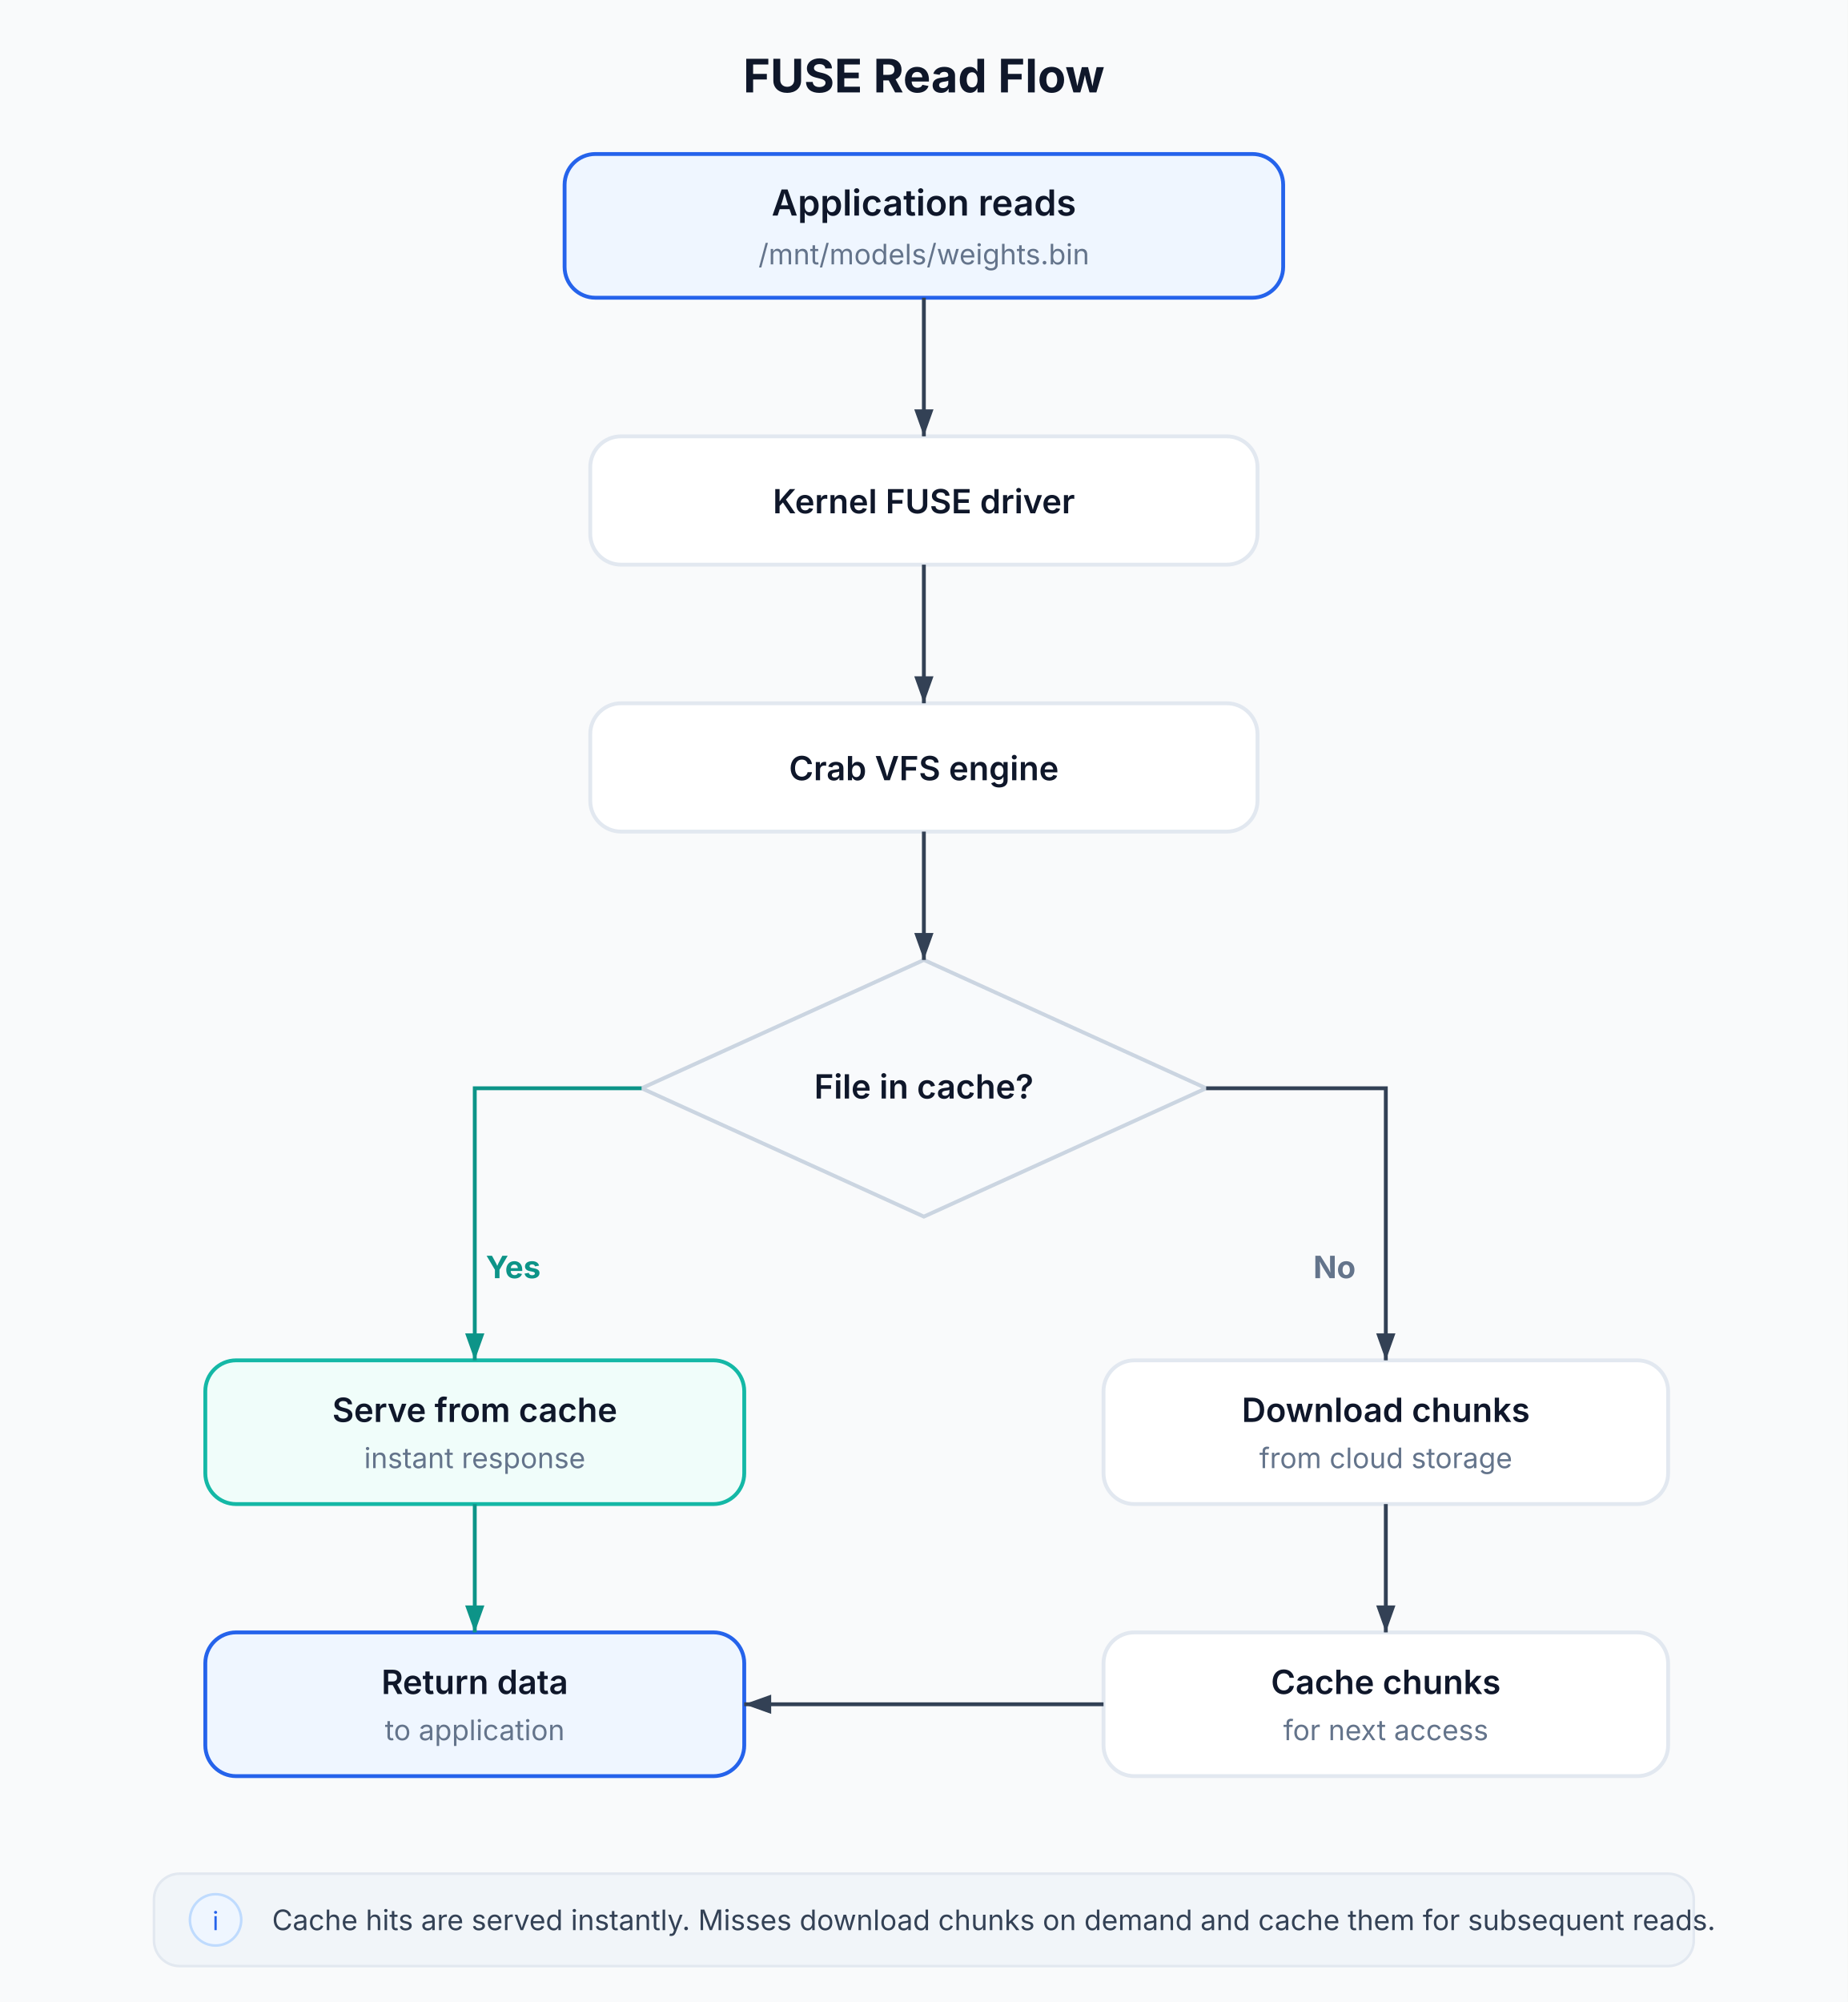
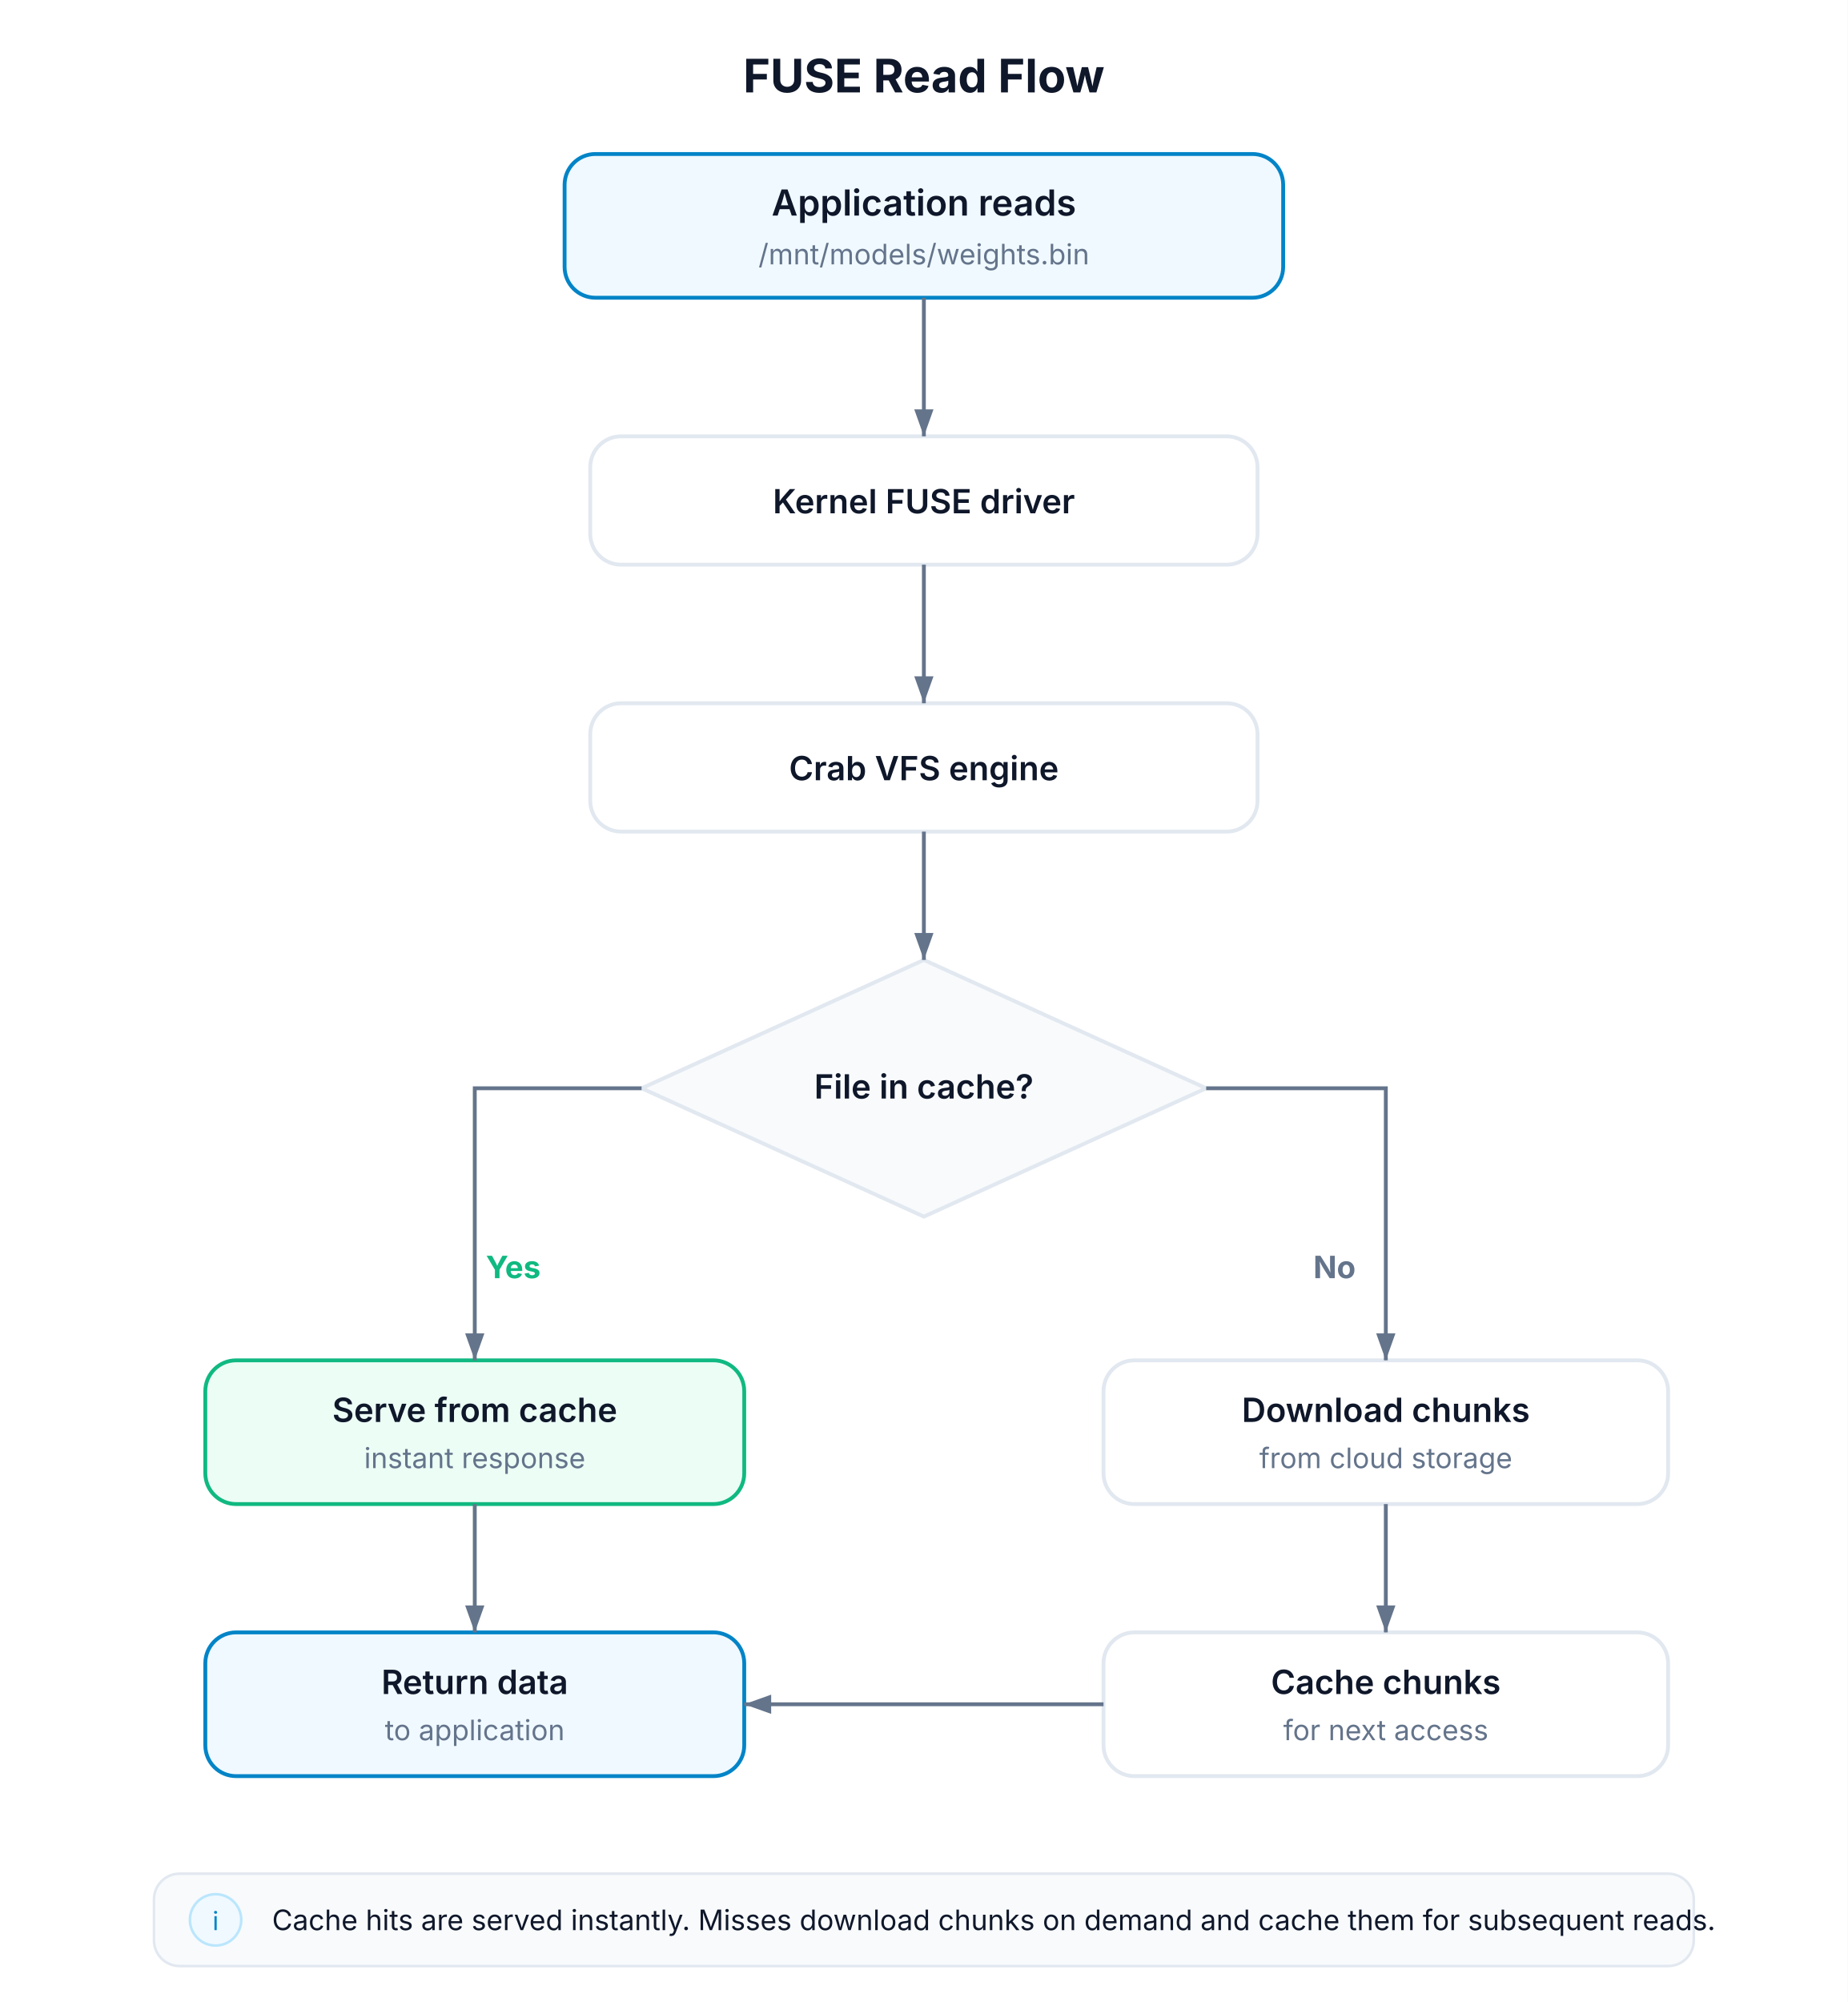
<svg xmlns="http://www.w3.org/2000/svg" viewBox="0 0 720 780" width="720" height="780">
  <defs>
    <marker id="arrow-solid" markerWidth="7" markerHeight="5" refX="7" refY="2.5" orient="auto">
-       <polygon points="0 0, 7 2.5, 0 5" fill="#334155" />
+       <polygon points="0 0, 7 2.5, 0 5" fill="#64748B" />
    </marker>
    <marker id="arrow-teal" markerWidth="7" markerHeight="5" refX="7" refY="2.5" orient="auto">
-       <polygon points="0 0, 7 2.5, 0 5" fill="#0D9488" />
+       <polygon points="0 0, 7 2.5, 0 5" fill="#64748B" />
    </marker>
  </defs>
  <g id="background">
-     <rect x="0" y="0" width="720" height="780" fill="#F9FAFB" />
+     <rect x="0" y="0" width="720" height="780" fill="#FFFFFF" />
  </g>
  <g id="containers">
  </g>
  <g id="nodes">
-     <rect x="220" y="60" width="280" height="56" rx="12" fill="#EFF6FF" stroke="#2563EB" stroke-width="1.5" />
+     <rect x="220" y="60" width="280" height="56" rx="12" fill="#F0F9FF" stroke="#0284C7" stroke-width="1.5" />
    <rect x="230" y="170" width="260" height="50" rx="12" fill="#FFFFFF" stroke="#E2E8F0" stroke-width="1.5" />
    <rect x="230" y="274" width="260" height="50" rx="12" fill="#FFFFFF" stroke="#E2E8F0" stroke-width="1.5" />
-     <polygon points="360,374 470,424 360,474 250,424" fill="#F8FAFC" stroke="#CBD5E1" stroke-width="1.5" />
-     <rect x="80" y="530" width="210" height="56" rx="12" fill="#F0FDFA" stroke="#14B8A6" stroke-width="1.5" />
+     <polygon points="360,374 470,424 360,474 250,424" fill="#F8FAFC" stroke="#E2E8F0" stroke-width="1.5" />
+     <rect x="80" y="530" width="210" height="56" rx="12" fill="#ECFDF5" stroke="#10B981" stroke-width="1.5" />
    <rect x="430" y="530" width="220" height="56" rx="12" fill="#FFFFFF" stroke="#E2E8F0" stroke-width="1.5" />
    <rect x="430" y="636" width="220" height="56" rx="12" fill="#FFFFFF" stroke="#E2E8F0" stroke-width="1.5" />
-     <rect x="80" y="636" width="210" height="56" rx="12" fill="#EFF6FF" stroke="#2563EB" stroke-width="1.5" />
+     <rect x="80" y="636" width="210" height="56" rx="12" fill="#F0F9FF" stroke="#0284C7" stroke-width="1.5" />
  </g>
  <g id="labels">
-     <text x="360" y="36" text-anchor="middle" font-family="Inter, -apple-system, sans-serif" font-size="18" font-weight="700" fill="#0F172A">FUSE Read Flow</text>
-     <text x="360" y="84" text-anchor="middle" font-family="Inter, -apple-system, sans-serif" font-size="14" font-weight="600" fill="#0F172A">Application reads</text>
-     <text x="360" y="103" text-anchor="middle" font-family="Inter, -apple-system, sans-serif" font-size="11" fill="#64748B">/mnt/models/weights.bin</text>
-     <text x="360" y="200" text-anchor="middle" font-family="Inter, -apple-system, sans-serif" font-size="13" font-weight="600" fill="#0F172A">Kernel FUSE driver</text>
-     <text x="360" y="304" text-anchor="middle" font-family="Inter, -apple-system, sans-serif" font-size="13" font-weight="600" fill="#0F172A">Crab VFS engine</text>
-     <text x="360" y="428" text-anchor="middle" font-family="Inter, -apple-system, sans-serif" font-size="13" font-weight="600" fill="#0F172A">File in cache?</text>
-     <text x="200" y="498" text-anchor="middle" font-family="Inter, -apple-system, sans-serif" font-size="12" font-weight="700" fill="#0D9488">Yes</text>
-     <text x="520" y="498" text-anchor="middle" font-family="Inter, -apple-system, sans-serif" font-size="12" font-weight="700" fill="#64748B">No</text>
-     <text x="185" y="554" text-anchor="middle" font-family="Inter, -apple-system, sans-serif" font-size="13" font-weight="600" fill="#0F172A">Serve from cache</text>
-     <text x="185" y="572" text-anchor="middle" font-family="Inter, -apple-system, sans-serif" font-size="11" fill="#64748B">instant response</text>
-     <text x="540" y="554" text-anchor="middle" font-family="Inter, -apple-system, sans-serif" font-size="13" font-weight="600" fill="#0F172A">Download chunks</text>
-     <text x="540" y="572" text-anchor="middle" font-family="Inter, -apple-system, sans-serif" font-size="11" fill="#64748B">from cloud storage</text>
-     <text x="540" y="660" text-anchor="middle" font-family="Inter, -apple-system, sans-serif" font-size="13" font-weight="600" fill="#0F172A">Cache chunks</text>
-     <text x="540" y="678" text-anchor="middle" font-family="Inter, -apple-system, sans-serif" font-size="11" fill="#64748B">for next access</text>
-     <text x="185" y="660" text-anchor="middle" font-family="Inter, -apple-system, sans-serif" font-size="13" font-weight="600" fill="#0F172A">Return data</text>
-     <text x="185" y="678" text-anchor="middle" font-family="Inter, -apple-system, sans-serif" font-size="11" fill="#64748B">to application</text>
+     <text x="360" y="36" text-anchor="middle" font-family="Inter, ui-sans-serif, system-ui, sans-serif" font-size="18" font-weight="700" fill="#0F172A">FUSE Read Flow</text>
+     <text x="360" y="84" text-anchor="middle" font-family="Inter, ui-sans-serif, system-ui, sans-serif" font-size="14" font-weight="600" fill="#0F172A">Application reads</text>
+     <text x="360" y="103" text-anchor="middle" font-family="Inter, ui-sans-serif, system-ui, sans-serif" font-size="11" fill="#64748B">/mnt/models/weights.bin</text>
+     <text x="360" y="200" text-anchor="middle" font-family="Inter, ui-sans-serif, system-ui, sans-serif" font-size="13" font-weight="600" fill="#0F172A">Kernel FUSE driver</text>
+     <text x="360" y="304" text-anchor="middle" font-family="Inter, ui-sans-serif, system-ui, sans-serif" font-size="13" font-weight="600" fill="#0F172A">Crab VFS engine</text>
+     <text x="360" y="428" text-anchor="middle" font-family="Inter, ui-sans-serif, system-ui, sans-serif" font-size="13" font-weight="600" fill="#0F172A">File in cache?</text>
+     <text x="200" y="498" text-anchor="middle" font-family="Inter, ui-sans-serif, system-ui, sans-serif" font-size="12" font-weight="700" fill="#10B981">Yes</text>
+     <text x="520" y="498" text-anchor="middle" font-family="Inter, ui-sans-serif, system-ui, sans-serif" font-size="12" font-weight="700" fill="#64748B">No</text>
+     <text x="185" y="554" text-anchor="middle" font-family="Inter, ui-sans-serif, system-ui, sans-serif" font-size="13" font-weight="600" fill="#0F172A">Serve from cache</text>
+     <text x="185" y="572" text-anchor="middle" font-family="Inter, ui-sans-serif, system-ui, sans-serif" font-size="11" fill="#64748B">instant response</text>
+     <text x="540" y="554" text-anchor="middle" font-family="Inter, ui-sans-serif, system-ui, sans-serif" font-size="13" font-weight="600" fill="#0F172A">Download chunks</text>
+     <text x="540" y="572" text-anchor="middle" font-family="Inter, ui-sans-serif, system-ui, sans-serif" font-size="11" fill="#64748B">from cloud storage</text>
+     <text x="540" y="660" text-anchor="middle" font-family="Inter, ui-sans-serif, system-ui, sans-serif" font-size="13" font-weight="600" fill="#0F172A">Cache chunks</text>
+     <text x="540" y="678" text-anchor="middle" font-family="Inter, ui-sans-serif, system-ui, sans-serif" font-size="11" fill="#64748B">for next access</text>
+     <text x="185" y="660" text-anchor="middle" font-family="Inter, ui-sans-serif, system-ui, sans-serif" font-size="13" font-weight="600" fill="#0F172A">Return data</text>
+     <text x="185" y="678" text-anchor="middle" font-family="Inter, ui-sans-serif, system-ui, sans-serif" font-size="11" fill="#64748B">to application</text>
  </g>
  <g id="connections">
-     <line x1="360" y1="116" x2="360" y2="170" stroke="#334155" stroke-width="1.5" marker-end="url(#arrow-solid)" />
-     <line x1="360" y1="220" x2="360" y2="274" stroke="#334155" stroke-width="1.5" marker-end="url(#arrow-solid)" />
-     <line x1="360" y1="324" x2="360" y2="374" stroke="#334155" stroke-width="1.5" marker-end="url(#arrow-solid)" />
-     <path d="M 250,424 L 185,424 L 185,530" fill="none" stroke="#0D9488" stroke-width="1.5" marker-end="url(#arrow-teal)" />
-     <path d="M 470,424 L 540,424 L 540,530" fill="none" stroke="#334155" stroke-width="1.5" marker-end="url(#arrow-solid)" />
-     <line x1="540" y1="586" x2="540" y2="636" stroke="#334155" stroke-width="1.5" marker-end="url(#arrow-solid)" />
-     <path d="M 430,664 L 290,664" fill="none" stroke="#334155" stroke-width="1.5" marker-end="url(#arrow-solid)" />
-     <line x1="185" y1="586" x2="185" y2="636" stroke="#0D9488" stroke-width="1.5" marker-end="url(#arrow-teal)" />
+     <line x1="360" y1="116" x2="360" y2="170" stroke="#64748B" stroke-width="1.5" marker-end="url(#arrow-solid)" />
+     <line x1="360" y1="220" x2="360" y2="274" stroke="#64748B" stroke-width="1.5" marker-end="url(#arrow-solid)" />
+     <line x1="360" y1="324" x2="360" y2="374" stroke="#64748B" stroke-width="1.5" marker-end="url(#arrow-solid)" />
+     <path d="M 250,424 L 185,424 L 185,530" fill="none" stroke="#64748B" stroke-width="1.5" marker-end="url(#arrow-teal)" />
+     <path d="M 470,424 L 540,424 L 540,530" fill="none" stroke="#64748B" stroke-width="1.5" marker-end="url(#arrow-solid)" />
+     <line x1="540" y1="586" x2="540" y2="636" stroke="#64748B" stroke-width="1.5" marker-end="url(#arrow-solid)" />
+     <path d="M 430,664 L 290,664" fill="none" stroke="#64748B" stroke-width="1.5" marker-end="url(#arrow-solid)" />
+     <line x1="185" y1="586" x2="185" y2="636" stroke="#64748B" stroke-width="1.5" marker-end="url(#arrow-teal)" />
  </g>
  <g id="callout">
-     <rect x="60" y="730" width="600" height="36" rx="10" fill="#F1F5F9" stroke="#E2E8F0" stroke-width="1" />
-     <circle cx="84" cy="748" r="10" fill="#EFF6FF" stroke="#BFDBFE" stroke-width="1" />
-     <text x="84" y="752" text-anchor="middle" font-family="Inter, -apple-system, sans-serif" font-size="10" fill="#2563EB">i</text>
-     <text x="106" y="752" font-family="Inter, -apple-system, sans-serif" font-size="11" fill="#334155">Cache hits are served instantly. Misses download chunks on demand and cache them for subsequent reads.</text>
+     <rect x="60" y="730" width="600" height="36" rx="10" fill="#F8FAFC" stroke="#E2E8F0" stroke-width="1" />
+     <circle cx="84" cy="748" r="10" fill="#F0F9FF" stroke="#BAE6FD" stroke-width="1" />
+     <text x="84" y="752" text-anchor="middle" font-family="Inter, ui-sans-serif, system-ui, sans-serif" font-size="10" fill="#0284C7">i</text>
+     <text x="106" y="752" font-family="Inter, ui-sans-serif, system-ui, sans-serif" font-size="11" fill="#0F172A">Cache hits are served instantly. Misses download chunks on demand and cache them for subsequent reads.</text>
  </g>
</svg>
